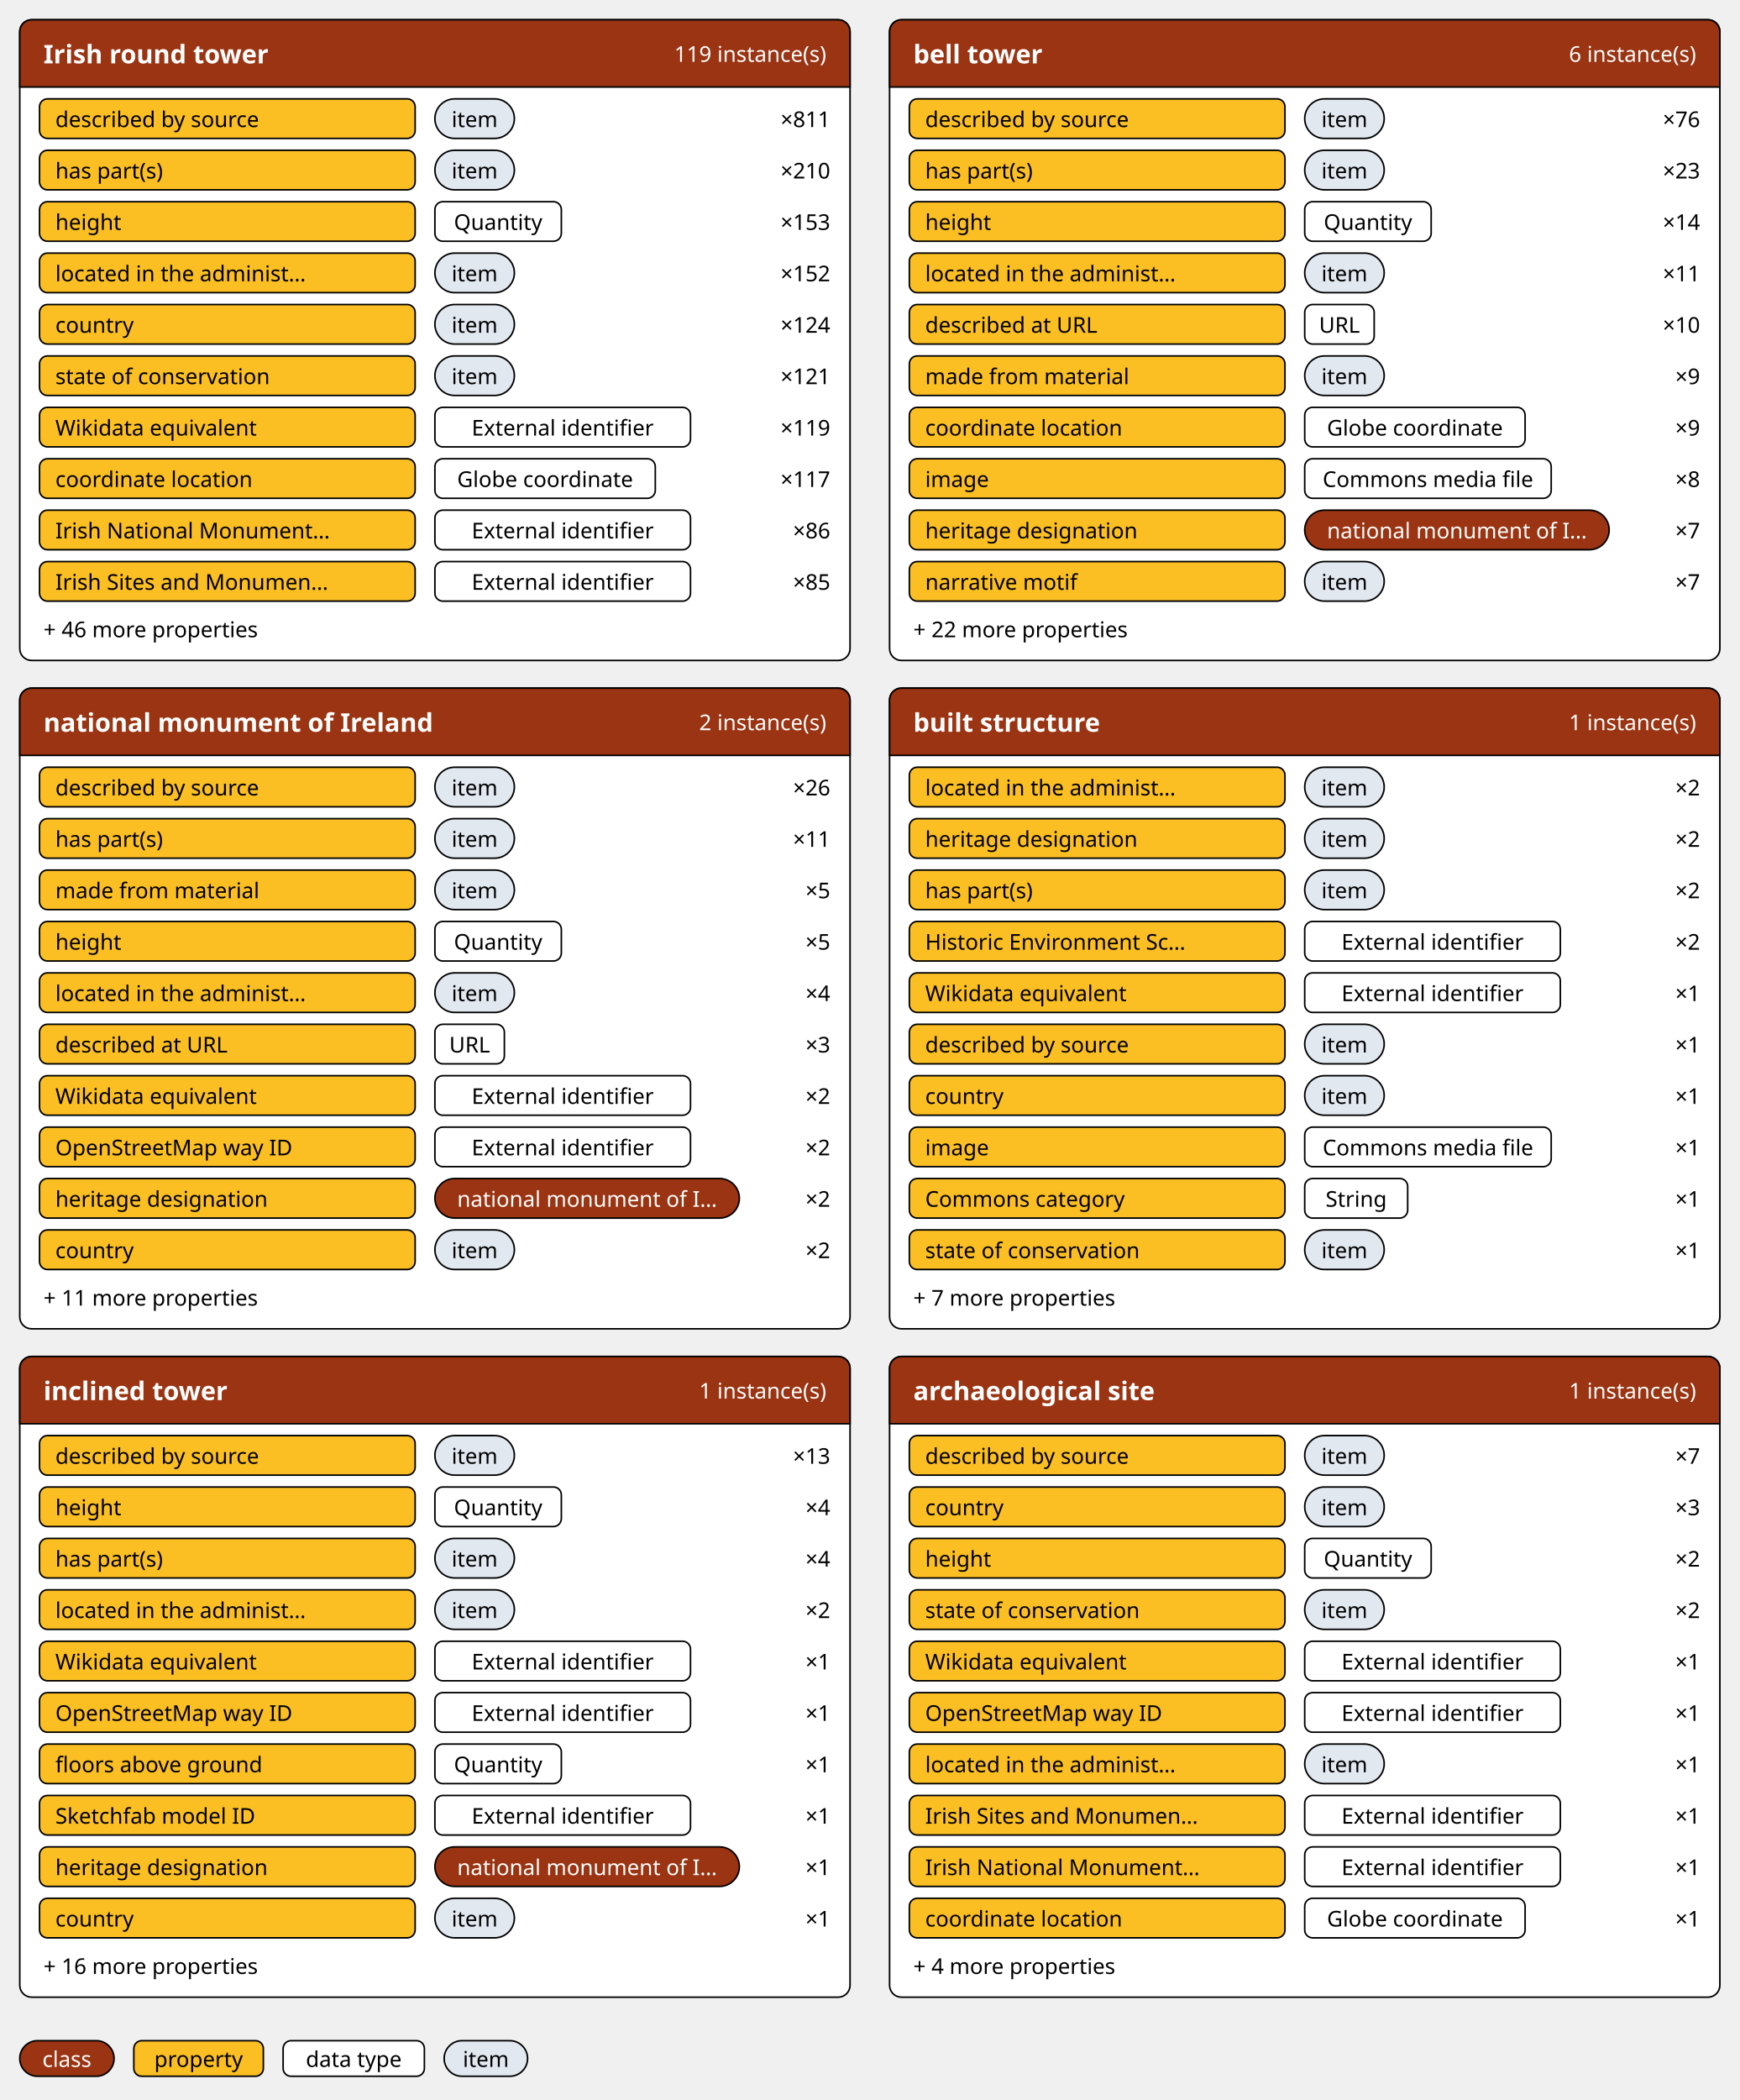
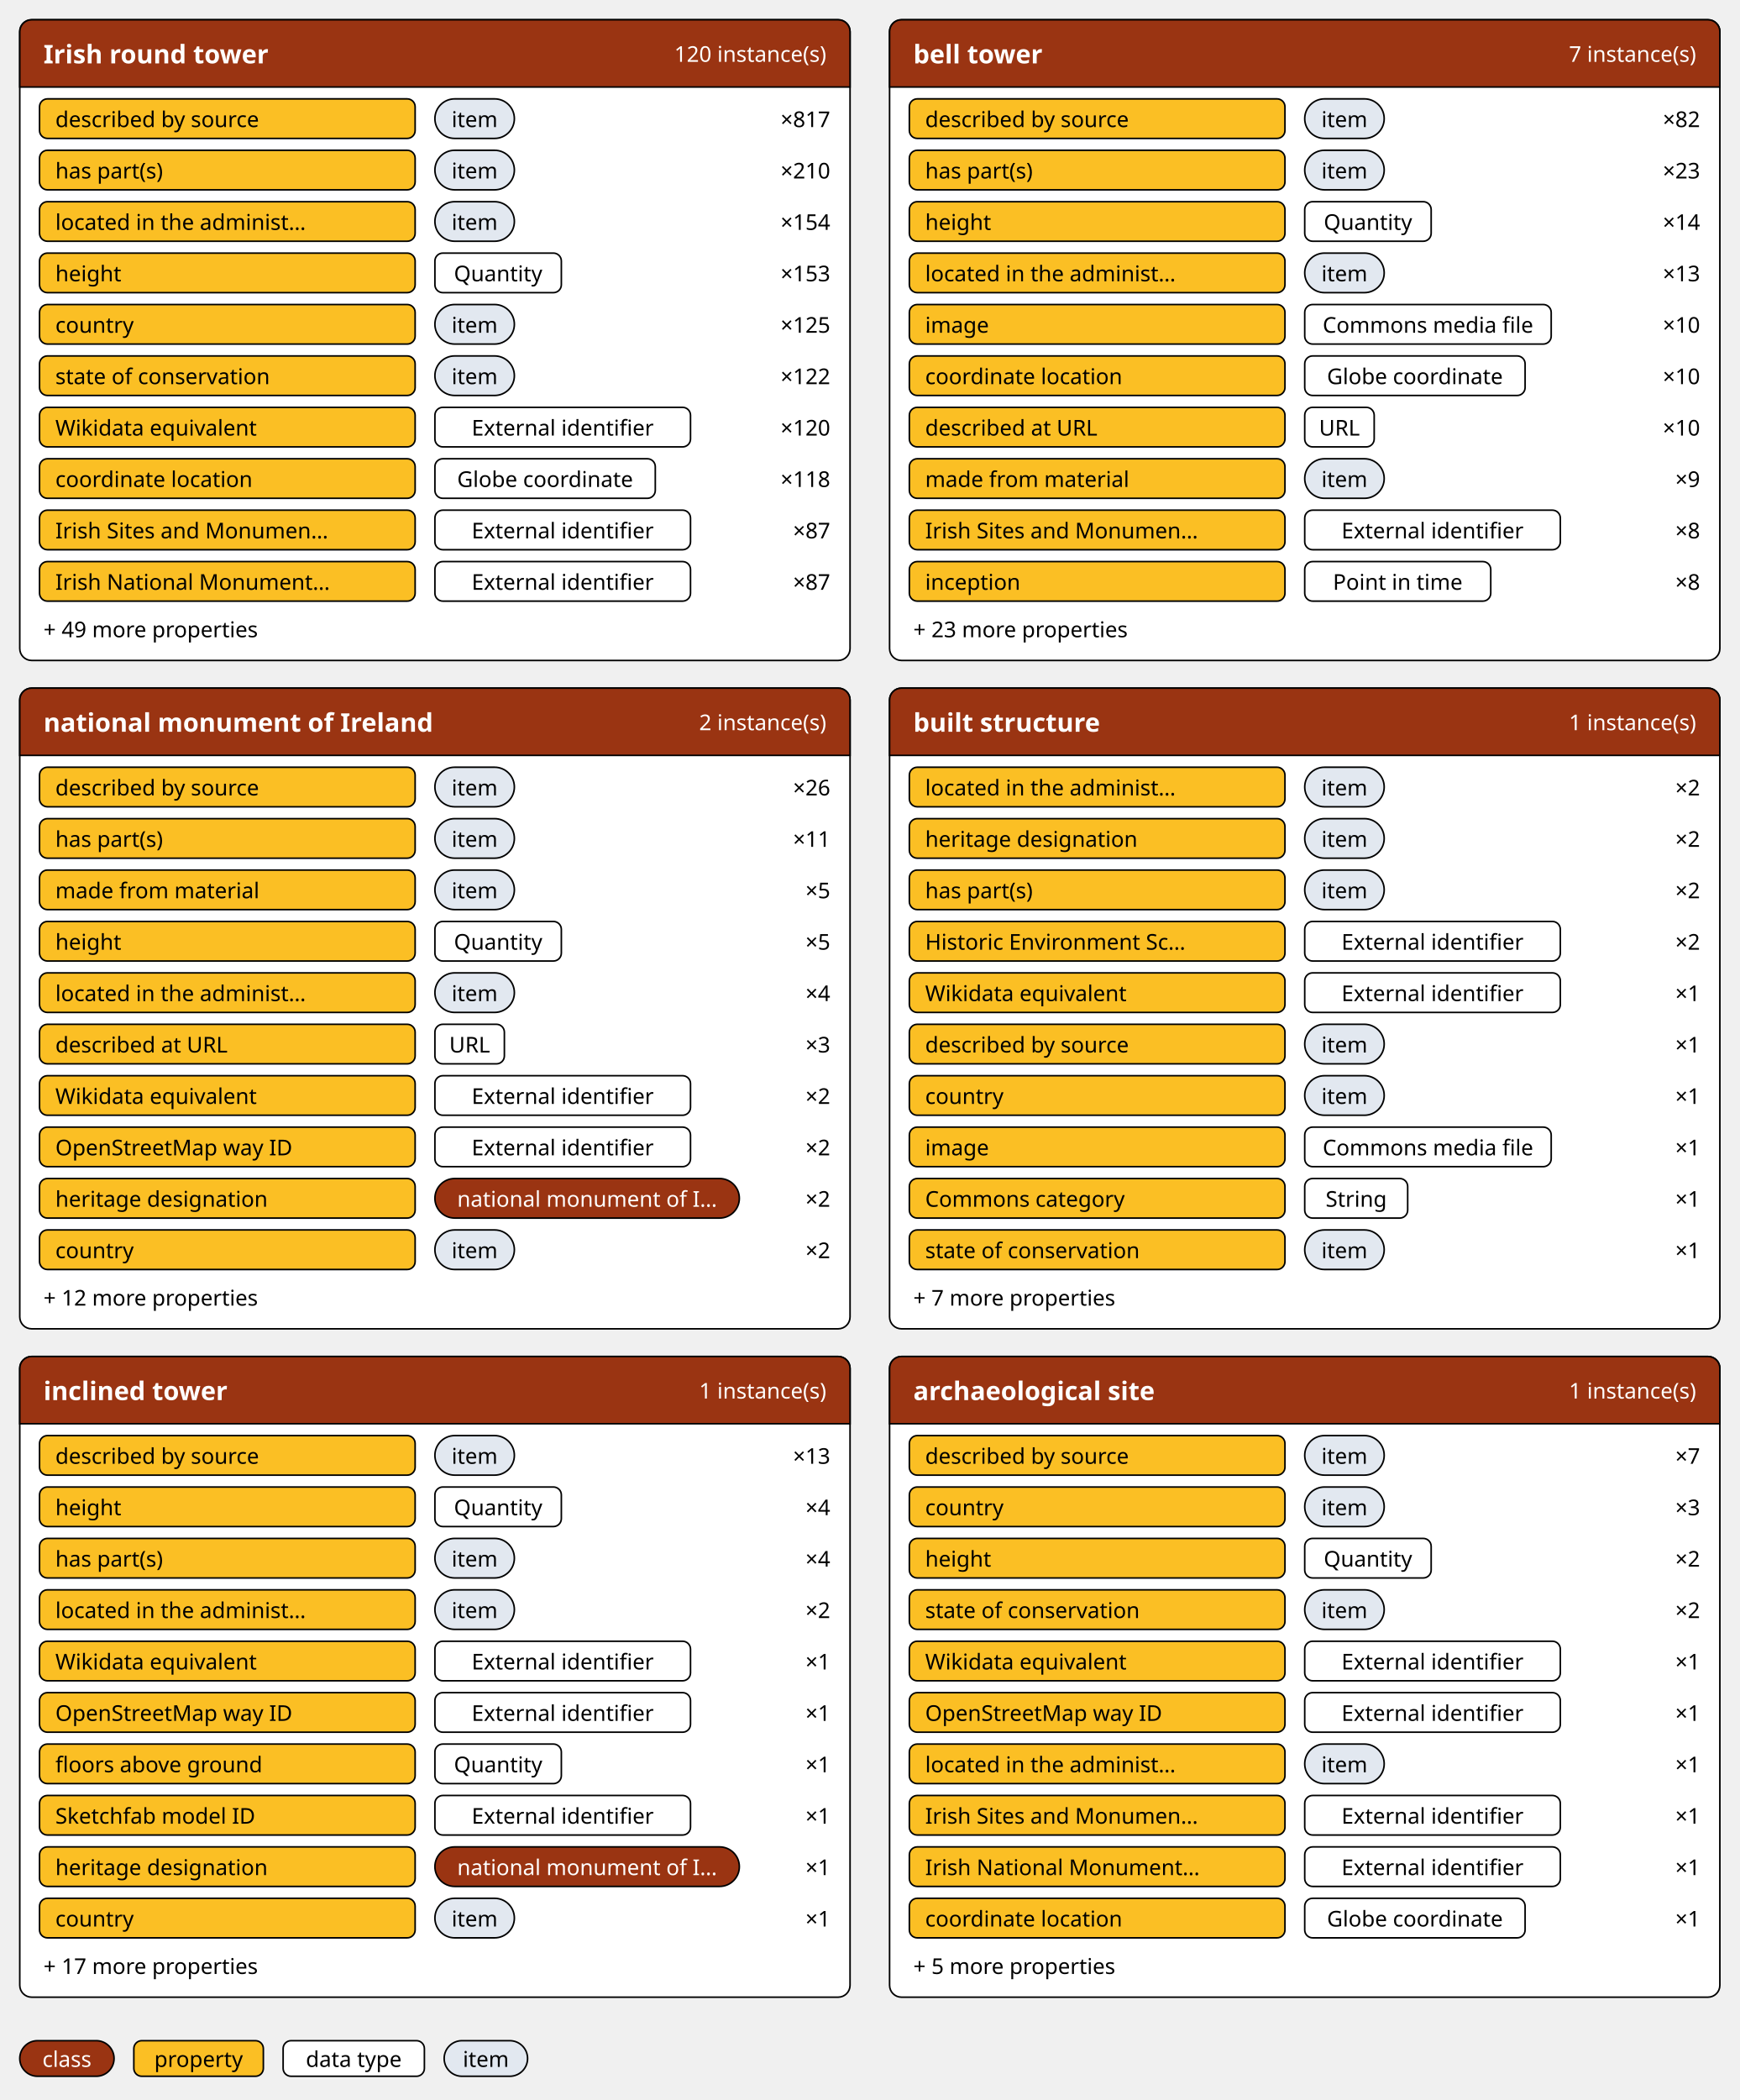
<svg xmlns="http://www.w3.org/2000/svg" class="model-graph" width="100%" viewBox="0 0 880 1062" role="group" aria-label="Data model" style="max-width:880px;height:auto">
  <style>
.mg-t{fill:#000;font:13px sans-serif}.mg-w{fill:#fff;font:13px sans-serif}.mg-s{fill:#000;font:11px sans-serif}.mg-sw{fill:#fff;font:11px sans-serif}
.mg-id{font:11px sans-serif;opacity:.7}.mg-b{font-weight:600}
.mg-self{fill:#166534;stroke:#000;stroke-width:.8}.mg-class{fill:#9a3412;stroke:#000;stroke-width:.8}
.mg-item{fill:#e2e8f0;stroke:#000;stroke-width:.8}.mg-wd{fill:#e2e8f0;stroke:#000;stroke-width:.8;stroke-dasharray:4 3}
.mg-lit{fill:#fff;stroke:#000;stroke-width:.8}.mg-prop{fill:#f8fafc;stroke:#000;stroke-width:.8}
.mg-meta{fill:#fbbf24;stroke:#000;stroke-width:.8}.mg-card{fill:#fff;stroke:#000;stroke-width:.8}
.mg-ref{stroke-dasharray:4 2}.mg-pref{stroke-width:2}.mg-depr{stroke-dasharray:3 3;opacity:.7}
.mg-edge{fill:none;stroke:#6b7280;stroke-width:1.2}.mg-leader{fill:none;stroke:#6b7280;stroke-width:.8;stroke-dasharray:3 3}
.mg-link{cursor:pointer}.mg-link:hover rect,.mg-link:hover ellipse{stroke-width:2}
</style>
  <defs>
    <marker id="mg-arrow" viewBox="0 0 10 10" refX="8" refY="5" markerWidth="6" markerHeight="6" orient="auto-start-reverse">
      <path d="M2 1L8 5L2 9" fill="none" stroke="#6b7280" stroke-width="1.5" stroke-linecap="round" stroke-linejoin="round" />
    </marker>
  </defs>
  <rect x="10" y="10" width="420" height="324" rx="6" class="mg-card" />
  <a href="../Q241.html" class="mg-link">
    <path d="M10 44V16a6 6 0 0 1 6-6H424a6 6 0 0 1 6 6V44Z" class="mg-class" />
    <text x="22" y="27" class="mg-w mg-b" dominant-baseline="central">Irish round tower</text>
-     <text x="418" y="27" class="mg-sw" text-anchor="end" dominant-baseline="central">119 instance(s)</text>
+     <text x="418" y="27" class="mg-sw" text-anchor="end" dominant-baseline="central">120 instance(s)</text>
  </a>
  <a href="../P103.html" class="mg-link">
    <rect x="20" y="50" width="190" height="20" rx="4" class="mg-meta" />
    <text x="28" y="60" class="mg-s" dominant-baseline="central">described by source</text>
  </a>
  <g>
    <rect x="220" y="50" width="40.2" height="20" rx="10" class="mg-item" />
    <text x="240.1" y="60" class="mg-s" text-anchor="middle" dominant-baseline="central">item</text>
  </g>
-   <text x="420" y="60" class="mg-s" text-anchor="end" dominant-baseline="central">×811</text>
+   <text x="420" y="60" class="mg-s" text-anchor="end" dominant-baseline="central">×817</text>
  <a href="../P125.html" class="mg-link">
    <rect x="20" y="76" width="190" height="20" rx="4" class="mg-meta" />
    <text x="28" y="86" class="mg-s" dominant-baseline="central">has part(s)</text>
  </a>
  <g>
    <rect x="220" y="76" width="40.2" height="20" rx="10" class="mg-item" />
    <text x="240.1" y="86" class="mg-s" text-anchor="middle" dominant-baseline="central">item</text>
  </g>
  <text x="420" y="86" class="mg-s" text-anchor="end" dominant-baseline="central">×210</text>
+   <a href="../P102.html" class="mg-link">
+     <rect x="20" y="102" width="190" height="20" rx="4" class="mg-meta" />
+     <text x="28" y="112" class="mg-s" dominant-baseline="central">located in the administ…</text>
+   </a>
+   <g>
+     <rect x="220" y="102" width="40.2" height="20" rx="10" class="mg-item" />
+     <text x="240.1" y="112" class="mg-s" text-anchor="middle" dominant-baseline="central">item</text>
+   </g>
+   <text x="420" y="112" class="mg-s" text-anchor="end" dominant-baseline="central">×154</text>
  <a href="../P118.html" class="mg-link">
-     <rect x="20" y="102" width="190" height="20" rx="4" class="mg-meta" />
-     <text x="28" y="112" class="mg-s" dominant-baseline="central">height</text>
-   </a>
-   <g>
-     <rect x="220" y="102" width="63.96" height="20" rx="4" class="mg-lit" />
-     <text x="251.98" y="112" class="mg-s" text-anchor="middle" dominant-baseline="central">Quantity</text>
-   </g>
-   <text x="420" y="112" class="mg-s" text-anchor="end" dominant-baseline="central">×153</text>
-   <a href="../P102.html" class="mg-link">
    <rect x="20" y="128" width="190" height="20" rx="4" class="mg-meta" />
-     <text x="28" y="138" class="mg-s" dominant-baseline="central">located in the administ…</text>
-   </a>
-   <g>
-     <rect x="220" y="128" width="40.2" height="20" rx="10" class="mg-item" />
-     <text x="240.1" y="138" class="mg-s" text-anchor="middle" dominant-baseline="central">item</text>
-   </g>
-   <text x="420" y="138" class="mg-s" text-anchor="end" dominant-baseline="central">×152</text>
+     <text x="28" y="138" class="mg-s" dominant-baseline="central">height</text>
+   </a>
+   <g>
+     <rect x="220" y="128" width="63.96" height="20" rx="4" class="mg-lit" />
+     <text x="251.98" y="138" class="mg-s" text-anchor="middle" dominant-baseline="central">Quantity</text>
+   </g>
+   <text x="420" y="138" class="mg-s" text-anchor="end" dominant-baseline="central">×153</text>
  <a href="../P115.html" class="mg-link">
    <rect x="20" y="154" width="190" height="20" rx="4" class="mg-meta" />
    <text x="28" y="164" class="mg-s" dominant-baseline="central">country</text>
  </a>
  <g>
    <rect x="220" y="154" width="40.2" height="20" rx="10" class="mg-item" />
    <text x="240.1" y="164" class="mg-s" text-anchor="middle" dominant-baseline="central">item</text>
  </g>
-   <text x="420" y="164" class="mg-s" text-anchor="end" dominant-baseline="central">×124</text>
+   <text x="420" y="164" class="mg-s" text-anchor="end" dominant-baseline="central">×125</text>
  <a href="../P130.html" class="mg-link">
    <rect x="20" y="180" width="190" height="20" rx="4" class="mg-meta" />
    <text x="28" y="190" class="mg-s" dominant-baseline="central">state of conservation</text>
  </a>
  <g>
    <rect x="220" y="180" width="40.2" height="20" rx="10" class="mg-item" />
    <text x="240.1" y="190" class="mg-s" text-anchor="middle" dominant-baseline="central">item</text>
  </g>
-   <text x="420" y="190" class="mg-s" text-anchor="end" dominant-baseline="central">×121</text>
+   <text x="420" y="190" class="mg-s" text-anchor="end" dominant-baseline="central">×122</text>
  <a href="../P4.html" class="mg-link">
    <rect x="20" y="206" width="190" height="20" rx="4" class="mg-meta" />
    <text x="28" y="216" class="mg-s" dominant-baseline="central">Wikidata equivalent</text>
  </a>
  <g>
    <rect x="220" y="206" width="129.3" height="20" rx="4" class="mg-lit" />
    <text x="284.65" y="216" class="mg-s" text-anchor="middle" dominant-baseline="central">External identifier</text>
  </g>
-   <text x="420" y="216" class="mg-s" text-anchor="end" dominant-baseline="central">×119</text>
+   <text x="420" y="216" class="mg-s" text-anchor="end" dominant-baseline="central">×120</text>
  <a href="../P131.html" class="mg-link">
    <rect x="20" y="232" width="190" height="20" rx="4" class="mg-meta" />
    <text x="28" y="242" class="mg-s" dominant-baseline="central">coordinate location</text>
  </a>
  <g>
    <rect x="220" y="232" width="111.48" height="20" rx="4" class="mg-lit" />
    <text x="275.74" y="242" class="mg-s" text-anchor="middle" dominant-baseline="central">Globe coordinate</text>
  </g>
-   <text x="420" y="242" class="mg-s" text-anchor="end" dominant-baseline="central">×117</text>
-   <a href="../P124.html" class="mg-link">
+   <text x="420" y="242" class="mg-s" text-anchor="end" dominant-baseline="central">×118</text>
+   <a href="../P123.html" class="mg-link">
    <rect x="20" y="258" width="190" height="20" rx="4" class="mg-meta" />
-     <text x="28" y="268" class="mg-s" dominant-baseline="central">Irish National Monument…</text>
+     <text x="28" y="268" class="mg-s" dominant-baseline="central">Irish Sites and Monumen…</text>
  </a>
  <g>
    <rect x="220" y="258" width="129.3" height="20" rx="4" class="mg-lit" />
    <text x="284.65" y="268" class="mg-s" text-anchor="middle" dominant-baseline="central">External identifier</text>
  </g>
-   <text x="420" y="268" class="mg-s" text-anchor="end" dominant-baseline="central">×86</text>
-   <a href="../P123.html" class="mg-link">
+   <text x="420" y="268" class="mg-s" text-anchor="end" dominant-baseline="central">×87</text>
+   <a href="../P124.html" class="mg-link">
    <rect x="20" y="284" width="190" height="20" rx="4" class="mg-meta" />
-     <text x="28" y="294" class="mg-s" dominant-baseline="central">Irish Sites and Monumen…</text>
+     <text x="28" y="294" class="mg-s" dominant-baseline="central">Irish National Monument…</text>
  </a>
  <g>
    <rect x="220" y="284" width="129.3" height="20" rx="4" class="mg-lit" />
    <text x="284.65" y="294" class="mg-s" text-anchor="middle" dominant-baseline="central">External identifier</text>
  </g>
-   <text x="420" y="294" class="mg-s" text-anchor="end" dominant-baseline="central">×85</text>
-   <text x="22" y="318" class="mg-s" dominant-baseline="central">+ 46 more properties</text>
+   <text x="420" y="294" class="mg-s" text-anchor="end" dominant-baseline="central">×87</text>
+   <text x="22" y="318" class="mg-s" dominant-baseline="central">+ 49 more properties</text>
  <rect x="450" y="10" width="420" height="324" rx="6" class="mg-card" />
  <a href="../Q318.html" class="mg-link">
    <path d="M450 44V16a6 6 0 0 1 6-6H864a6 6 0 0 1 6 6V44Z" class="mg-class" />
    <text x="462" y="27" class="mg-w mg-b" dominant-baseline="central">bell tower</text>
-     <text x="858" y="27" class="mg-sw" text-anchor="end" dominant-baseline="central">6 instance(s)</text>
+     <text x="858" y="27" class="mg-sw" text-anchor="end" dominant-baseline="central">7 instance(s)</text>
  </a>
  <a href="../P103.html" class="mg-link">
    <rect x="460" y="50" width="190" height="20" rx="4" class="mg-meta" />
    <text x="468" y="60" class="mg-s" dominant-baseline="central">described by source</text>
  </a>
  <g>
    <rect x="660" y="50" width="40.2" height="20" rx="10" class="mg-item" />
    <text x="680.1" y="60" class="mg-s" text-anchor="middle" dominant-baseline="central">item</text>
  </g>
-   <text x="860" y="60" class="mg-s" text-anchor="end" dominant-baseline="central">×76</text>
+   <text x="860" y="60" class="mg-s" text-anchor="end" dominant-baseline="central">×82</text>
  <a href="../P125.html" class="mg-link">
    <rect x="460" y="76" width="190" height="20" rx="4" class="mg-meta" />
    <text x="468" y="86" class="mg-s" dominant-baseline="central">has part(s)</text>
  </a>
  <g>
    <rect x="660" y="76" width="40.2" height="20" rx="10" class="mg-item" />
    <text x="680.1" y="86" class="mg-s" text-anchor="middle" dominant-baseline="central">item</text>
  </g>
  <text x="860" y="86" class="mg-s" text-anchor="end" dominant-baseline="central">×23</text>
  <a href="../P118.html" class="mg-link">
    <rect x="460" y="102" width="190" height="20" rx="4" class="mg-meta" />
    <text x="468" y="112" class="mg-s" dominant-baseline="central">height</text>
  </a>
  <g>
    <rect x="660" y="102" width="63.96" height="20" rx="4" class="mg-lit" />
    <text x="691.98" y="112" class="mg-s" text-anchor="middle" dominant-baseline="central">Quantity</text>
  </g>
  <text x="860" y="112" class="mg-s" text-anchor="end" dominant-baseline="central">×14</text>
  <a href="../P102.html" class="mg-link">
    <rect x="460" y="128" width="190" height="20" rx="4" class="mg-meta" />
    <text x="468" y="138" class="mg-s" dominant-baseline="central">located in the administ…</text>
  </a>
  <g>
    <rect x="660" y="128" width="40.2" height="20" rx="10" class="mg-item" />
    <text x="680.1" y="138" class="mg-s" text-anchor="middle" dominant-baseline="central">item</text>
  </g>
-   <text x="860" y="138" class="mg-s" text-anchor="end" dominant-baseline="central">×11</text>
+   <text x="860" y="138" class="mg-s" text-anchor="end" dominant-baseline="central">×13</text>
+   <a href="../P116.html" class="mg-link">
+     <rect x="460" y="154" width="190" height="20" rx="4" class="mg-meta" />
+     <text x="468" y="164" class="mg-s" dominant-baseline="central">image</text>
+   </a>
+   <g>
+     <rect x="660" y="154" width="124.68" height="20" rx="4" class="mg-lit" />
+     <text x="722.34" y="164" class="mg-s" text-anchor="middle" dominant-baseline="central">Commons media file</text>
+   </g>
+   <text x="860" y="164" class="mg-s" text-anchor="end" dominant-baseline="central">×10</text>
+   <a href="../P131.html" class="mg-link">
+     <rect x="460" y="180" width="190" height="20" rx="4" class="mg-meta" />
+     <text x="468" y="190" class="mg-s" dominant-baseline="central">coordinate location</text>
+   </a>
+   <g>
+     <rect x="660" y="180" width="111.48" height="20" rx="4" class="mg-lit" />
+     <text x="715.74" y="190" class="mg-s" text-anchor="middle" dominant-baseline="central">Globe coordinate</text>
+   </g>
+   <text x="860" y="190" class="mg-s" text-anchor="end" dominant-baseline="central">×10</text>
  <a href="../P135.html" class="mg-link">
-     <rect x="460" y="154" width="190" height="20" rx="4" class="mg-meta" />
-     <text x="468" y="164" class="mg-s" dominant-baseline="central">described at URL</text>
-   </a>
-   <g>
-     <rect x="660" y="154" width="35.14" height="20" rx="4" class="mg-lit" />
-     <text x="677.57" y="164" class="mg-s" text-anchor="middle" dominant-baseline="central">URL</text>
-   </g>
-   <text x="860" y="164" class="mg-s" text-anchor="end" dominant-baseline="central">×10</text>
+     <rect x="460" y="206" width="190" height="20" rx="4" class="mg-meta" />
+     <text x="468" y="216" class="mg-s" dominant-baseline="central">described at URL</text>
+   </a>
+   <g>
+     <rect x="660" y="206" width="35.14" height="20" rx="4" class="mg-lit" />
+     <text x="677.57" y="216" class="mg-s" text-anchor="middle" dominant-baseline="central">URL</text>
+   </g>
+   <text x="860" y="216" class="mg-s" text-anchor="end" dominant-baseline="central">×10</text>
  <a href="../P117.html" class="mg-link">
-     <rect x="460" y="180" width="190" height="20" rx="4" class="mg-meta" />
-     <text x="468" y="190" class="mg-s" dominant-baseline="central">made from material</text>
-   </a>
-   <g>
-     <rect x="660" y="180" width="40.2" height="20" rx="10" class="mg-item" />
-     <text x="680.1" y="190" class="mg-s" text-anchor="middle" dominant-baseline="central">item</text>
-   </g>
-   <text x="860" y="190" class="mg-s" text-anchor="end" dominant-baseline="central">×9</text>
-   <a href="../P131.html" class="mg-link">
-     <rect x="460" y="206" width="190" height="20" rx="4" class="mg-meta" />
-     <text x="468" y="216" class="mg-s" dominant-baseline="central">coordinate location</text>
-   </a>
-   <g>
-     <rect x="660" y="206" width="111.48" height="20" rx="4" class="mg-lit" />
-     <text x="715.74" y="216" class="mg-s" text-anchor="middle" dominant-baseline="central">Globe coordinate</text>
-   </g>
-   <text x="860" y="216" class="mg-s" text-anchor="end" dominant-baseline="central">×9</text>
-   <a href="../P116.html" class="mg-link">
    <rect x="460" y="232" width="190" height="20" rx="4" class="mg-meta" />
-     <text x="468" y="242" class="mg-s" dominant-baseline="central">image</text>
-   </a>
-   <g>
-     <rect x="660" y="232" width="124.68" height="20" rx="4" class="mg-lit" />
-     <text x="722.34" y="242" class="mg-s" text-anchor="middle" dominant-baseline="central">Commons media file</text>
-   </g>
-   <text x="860" y="242" class="mg-s" text-anchor="end" dominant-baseline="central">×8</text>
-   <a href="../P111.html" class="mg-link">
+     <text x="468" y="242" class="mg-s" dominant-baseline="central">made from material</text>
+   </a>
+   <g>
+     <rect x="660" y="232" width="40.2" height="20" rx="10" class="mg-item" />
+     <text x="680.1" y="242" class="mg-s" text-anchor="middle" dominant-baseline="central">item</text>
+   </g>
+   <text x="860" y="242" class="mg-s" text-anchor="end" dominant-baseline="central">×9</text>
+   <a href="../P123.html" class="mg-link">
    <rect x="460" y="258" width="190" height="20" rx="4" class="mg-meta" />
-     <text x="468" y="268" class="mg-s" dominant-baseline="central">heritage designation</text>
-   </a>
-   <a href="../Q236.html" class="mg-link">
-     <rect x="660" y="258" width="154" height="20" rx="10" class="mg-class" />
-     <text x="737" y="268" class="mg-sw" text-anchor="middle" dominant-baseline="central">national monument of I…</text>
-   </a>
-   <text x="860" y="268" class="mg-s" text-anchor="end" dominant-baseline="central">×7</text>
-   <a href="../P133.html" class="mg-link">
+     <text x="468" y="268" class="mg-s" dominant-baseline="central">Irish Sites and Monumen…</text>
+   </a>
+   <g>
+     <rect x="660" y="258" width="129.3" height="20" rx="4" class="mg-lit" />
+     <text x="724.65" y="268" class="mg-s" text-anchor="middle" dominant-baseline="central">External identifier</text>
+   </g>
+   <text x="860" y="268" class="mg-s" text-anchor="end" dominant-baseline="central">×8</text>
+   <a href="../P129.html" class="mg-link">
    <rect x="460" y="284" width="190" height="20" rx="4" class="mg-meta" />
-     <text x="468" y="294" class="mg-s" dominant-baseline="central">narrative motif</text>
-   </a>
-   <g>
-     <rect x="660" y="284" width="40.2" height="20" rx="10" class="mg-item" />
-     <text x="680.1" y="294" class="mg-s" text-anchor="middle" dominant-baseline="central">item</text>
-   </g>
-   <text x="860" y="294" class="mg-s" text-anchor="end" dominant-baseline="central">×7</text>
-   <text x="462" y="318" class="mg-s" dominant-baseline="central">+ 22 more properties</text>
+     <text x="468" y="294" class="mg-s" dominant-baseline="central">inception</text>
+   </a>
+   <g>
+     <rect x="660" y="284" width="94.1" height="20" rx="4" class="mg-lit" />
+     <text x="707.05" y="294" class="mg-s" text-anchor="middle" dominant-baseline="central">Point in time</text>
+   </g>
+   <text x="860" y="294" class="mg-s" text-anchor="end" dominant-baseline="central">×8</text>
+   <text x="462" y="318" class="mg-s" dominant-baseline="central">+ 23 more properties</text>
  <rect x="10" y="348" width="420" height="324" rx="6" class="mg-card" />
  <a href="../Q236.html" class="mg-link">
    <path d="M10 382V354a6 6 0 0 1 6-6H424a6 6 0 0 1 6 6V382Z" class="mg-class" />
    <text x="22" y="365" class="mg-w mg-b" dominant-baseline="central">national monument of Ireland</text>
    <text x="418" y="365" class="mg-sw" text-anchor="end" dominant-baseline="central">2 instance(s)</text>
  </a>
  <a href="../P103.html" class="mg-link">
    <rect x="20" y="388" width="190" height="20" rx="4" class="mg-meta" />
    <text x="28" y="398" class="mg-s" dominant-baseline="central">described by source</text>
  </a>
  <g>
    <rect x="220" y="388" width="40.2" height="20" rx="10" class="mg-item" />
    <text x="240.1" y="398" class="mg-s" text-anchor="middle" dominant-baseline="central">item</text>
  </g>
  <text x="420" y="398" class="mg-s" text-anchor="end" dominant-baseline="central">×26</text>
  <a href="../P125.html" class="mg-link">
    <rect x="20" y="414" width="190" height="20" rx="4" class="mg-meta" />
    <text x="28" y="424" class="mg-s" dominant-baseline="central">has part(s)</text>
  </a>
  <g>
    <rect x="220" y="414" width="40.2" height="20" rx="10" class="mg-item" />
    <text x="240.1" y="424" class="mg-s" text-anchor="middle" dominant-baseline="central">item</text>
  </g>
  <text x="420" y="424" class="mg-s" text-anchor="end" dominant-baseline="central">×11</text>
  <a href="../P117.html" class="mg-link">
    <rect x="20" y="440" width="190" height="20" rx="4" class="mg-meta" />
    <text x="28" y="450" class="mg-s" dominant-baseline="central">made from material</text>
  </a>
  <g>
    <rect x="220" y="440" width="40.2" height="20" rx="10" class="mg-item" />
    <text x="240.1" y="450" class="mg-s" text-anchor="middle" dominant-baseline="central">item</text>
  </g>
  <text x="420" y="450" class="mg-s" text-anchor="end" dominant-baseline="central">×5</text>
  <a href="../P118.html" class="mg-link">
    <rect x="20" y="466" width="190" height="20" rx="4" class="mg-meta" />
    <text x="28" y="476" class="mg-s" dominant-baseline="central">height</text>
  </a>
  <g>
    <rect x="220" y="466" width="63.96" height="20" rx="4" class="mg-lit" />
    <text x="251.98" y="476" class="mg-s" text-anchor="middle" dominant-baseline="central">Quantity</text>
  </g>
  <text x="420" y="476" class="mg-s" text-anchor="end" dominant-baseline="central">×5</text>
  <a href="../P102.html" class="mg-link">
    <rect x="20" y="492" width="190" height="20" rx="4" class="mg-meta" />
    <text x="28" y="502" class="mg-s" dominant-baseline="central">located in the administ…</text>
  </a>
  <g>
    <rect x="220" y="492" width="40.2" height="20" rx="10" class="mg-item" />
    <text x="240.1" y="502" class="mg-s" text-anchor="middle" dominant-baseline="central">item</text>
  </g>
  <text x="420" y="502" class="mg-s" text-anchor="end" dominant-baseline="central">×4</text>
  <a href="../P135.html" class="mg-link">
    <rect x="20" y="518" width="190" height="20" rx="4" class="mg-meta" />
    <text x="28" y="528" class="mg-s" dominant-baseline="central">described at URL</text>
  </a>
  <g>
    <rect x="220" y="518" width="35.14" height="20" rx="4" class="mg-lit" />
    <text x="237.57" y="528" class="mg-s" text-anchor="middle" dominant-baseline="central">URL</text>
  </g>
  <text x="420" y="528" class="mg-s" text-anchor="end" dominant-baseline="central">×3</text>
  <a href="../P4.html" class="mg-link">
    <rect x="20" y="544" width="190" height="20" rx="4" class="mg-meta" />
    <text x="28" y="554" class="mg-s" dominant-baseline="central">Wikidata equivalent</text>
  </a>
  <g>
    <rect x="220" y="544" width="129.3" height="20" rx="4" class="mg-lit" />
    <text x="284.65" y="554" class="mg-s" text-anchor="middle" dominant-baseline="central">External identifier</text>
  </g>
  <text x="420" y="554" class="mg-s" text-anchor="end" dominant-baseline="central">×2</text>
  <a href="../P100.html" class="mg-link">
    <rect x="20" y="570" width="190" height="20" rx="4" class="mg-meta" />
    <text x="28" y="580" class="mg-s" dominant-baseline="central">OpenStreetMap way ID</text>
  </a>
  <g>
    <rect x="220" y="570" width="129.3" height="20" rx="4" class="mg-lit" />
    <text x="284.65" y="580" class="mg-s" text-anchor="middle" dominant-baseline="central">External identifier</text>
  </g>
  <text x="420" y="580" class="mg-s" text-anchor="end" dominant-baseline="central">×2</text>
  <a href="../P111.html" class="mg-link">
    <rect x="20" y="596" width="190" height="20" rx="4" class="mg-meta" />
    <text x="28" y="606" class="mg-s" dominant-baseline="central">heritage designation</text>
  </a>
  <a href="../Q236.html" class="mg-link">
    <rect x="220" y="596" width="154" height="20" rx="10" class="mg-class" />
    <text x="297" y="606" class="mg-sw" text-anchor="middle" dominant-baseline="central">national monument of I…</text>
  </a>
  <text x="420" y="606" class="mg-s" text-anchor="end" dominant-baseline="central">×2</text>
  <a href="../P115.html" class="mg-link">
    <rect x="20" y="622" width="190" height="20" rx="4" class="mg-meta" />
    <text x="28" y="632" class="mg-s" dominant-baseline="central">country</text>
  </a>
  <g>
    <rect x="220" y="622" width="40.2" height="20" rx="10" class="mg-item" />
    <text x="240.1" y="632" class="mg-s" text-anchor="middle" dominant-baseline="central">item</text>
  </g>
  <text x="420" y="632" class="mg-s" text-anchor="end" dominant-baseline="central">×2</text>
-   <text x="22" y="656" class="mg-s" dominant-baseline="central">+ 11 more properties</text>
+   <text x="22" y="656" class="mg-s" dominant-baseline="central">+ 12 more properties</text>
  <rect x="450" y="348" width="420" height="324" rx="6" class="mg-card" />
  <a href="../Q412.html" class="mg-link">
    <path d="M450 382V354a6 6 0 0 1 6-6H864a6 6 0 0 1 6 6V382Z" class="mg-class" />
    <text x="462" y="365" class="mg-w mg-b" dominant-baseline="central">built structure</text>
    <text x="858" y="365" class="mg-sw" text-anchor="end" dominant-baseline="central">1 instance(s)</text>
  </a>
  <a href="../P102.html" class="mg-link">
    <rect x="460" y="388" width="190" height="20" rx="4" class="mg-meta" />
    <text x="468" y="398" class="mg-s" dominant-baseline="central">located in the administ…</text>
  </a>
  <g>
    <rect x="660" y="388" width="40.2" height="20" rx="10" class="mg-item" />
    <text x="680.1" y="398" class="mg-s" text-anchor="middle" dominant-baseline="central">item</text>
  </g>
  <text x="860" y="398" class="mg-s" text-anchor="end" dominant-baseline="central">×2</text>
  <a href="../P111.html" class="mg-link">
    <rect x="460" y="414" width="190" height="20" rx="4" class="mg-meta" />
    <text x="468" y="424" class="mg-s" dominant-baseline="central">heritage designation</text>
  </a>
  <g>
    <rect x="660" y="414" width="40.2" height="20" rx="10" class="mg-item" />
    <text x="680.1" y="424" class="mg-s" text-anchor="middle" dominant-baseline="central">item</text>
  </g>
  <text x="860" y="424" class="mg-s" text-anchor="end" dominant-baseline="central">×2</text>
  <a href="../P125.html" class="mg-link">
    <rect x="460" y="440" width="190" height="20" rx="4" class="mg-meta" />
    <text x="468" y="450" class="mg-s" dominant-baseline="central">has part(s)</text>
  </a>
  <g>
    <rect x="660" y="440" width="40.2" height="20" rx="10" class="mg-item" />
    <text x="680.1" y="450" class="mg-s" text-anchor="middle" dominant-baseline="central">item</text>
  </g>
  <text x="860" y="450" class="mg-s" text-anchor="end" dominant-baseline="central">×2</text>
  <a href="../P171.html" class="mg-link">
    <rect x="460" y="466" width="190" height="20" rx="4" class="mg-meta" />
    <text x="468" y="476" class="mg-s" dominant-baseline="central">Historic Environment Sc…</text>
  </a>
  <g>
    <rect x="660" y="466" width="129.3" height="20" rx="4" class="mg-lit" />
    <text x="724.65" y="476" class="mg-s" text-anchor="middle" dominant-baseline="central">External identifier</text>
  </g>
  <text x="860" y="476" class="mg-s" text-anchor="end" dominant-baseline="central">×2</text>
  <a href="../P4.html" class="mg-link">
    <rect x="460" y="492" width="190" height="20" rx="4" class="mg-meta" />
    <text x="468" y="502" class="mg-s" dominant-baseline="central">Wikidata equivalent</text>
  </a>
  <g>
    <rect x="660" y="492" width="129.3" height="20" rx="4" class="mg-lit" />
    <text x="724.65" y="502" class="mg-s" text-anchor="middle" dominant-baseline="central">External identifier</text>
  </g>
  <text x="860" y="502" class="mg-s" text-anchor="end" dominant-baseline="central">×1</text>
  <a href="../P103.html" class="mg-link">
    <rect x="460" y="518" width="190" height="20" rx="4" class="mg-meta" />
    <text x="468" y="528" class="mg-s" dominant-baseline="central">described by source</text>
  </a>
  <g>
    <rect x="660" y="518" width="40.2" height="20" rx="10" class="mg-item" />
    <text x="680.1" y="528" class="mg-s" text-anchor="middle" dominant-baseline="central">item</text>
  </g>
  <text x="860" y="528" class="mg-s" text-anchor="end" dominant-baseline="central">×1</text>
  <a href="../P115.html" class="mg-link">
    <rect x="460" y="544" width="190" height="20" rx="4" class="mg-meta" />
    <text x="468" y="554" class="mg-s" dominant-baseline="central">country</text>
  </a>
  <g>
    <rect x="660" y="544" width="40.2" height="20" rx="10" class="mg-item" />
    <text x="680.1" y="554" class="mg-s" text-anchor="middle" dominant-baseline="central">item</text>
  </g>
  <text x="860" y="554" class="mg-s" text-anchor="end" dominant-baseline="central">×1</text>
  <a href="../P116.html" class="mg-link">
    <rect x="460" y="570" width="190" height="20" rx="4" class="mg-meta" />
    <text x="468" y="580" class="mg-s" dominant-baseline="central">image</text>
  </a>
  <g>
    <rect x="660" y="570" width="124.68" height="20" rx="4" class="mg-lit" />
    <text x="722.34" y="580" class="mg-s" text-anchor="middle" dominant-baseline="central">Commons media file</text>
  </g>
  <text x="860" y="580" class="mg-s" text-anchor="end" dominant-baseline="central">×1</text>
  <a href="../P122.html" class="mg-link">
    <rect x="460" y="596" width="190" height="20" rx="4" class="mg-meta" />
    <text x="468" y="606" class="mg-s" dominant-baseline="central">Commons category</text>
  </a>
  <g>
    <rect x="660" y="596" width="52.08" height="20" rx="4" class="mg-lit" />
    <text x="686.04" y="606" class="mg-s" text-anchor="middle" dominant-baseline="central">String</text>
  </g>
  <text x="860" y="606" class="mg-s" text-anchor="end" dominant-baseline="central">×1</text>
  <a href="../P130.html" class="mg-link">
    <rect x="460" y="622" width="190" height="20" rx="4" class="mg-meta" />
    <text x="468" y="632" class="mg-s" dominant-baseline="central">state of conservation</text>
  </a>
  <g>
    <rect x="660" y="622" width="40.2" height="20" rx="10" class="mg-item" />
    <text x="680.1" y="632" class="mg-s" text-anchor="middle" dominant-baseline="central">item</text>
  </g>
  <text x="860" y="632" class="mg-s" text-anchor="end" dominant-baseline="central">×1</text>
  <text x="462" y="656" class="mg-s" dominant-baseline="central">+ 7 more properties</text>
  <rect x="10" y="686" width="420" height="324" rx="6" class="mg-card" />
  <a href="../Q432.html" class="mg-link">
    <path d="M10 720V692a6 6 0 0 1 6-6H424a6 6 0 0 1 6 6V720Z" class="mg-class" />
    <text x="22" y="703" class="mg-w mg-b" dominant-baseline="central">inclined tower</text>
    <text x="418" y="703" class="mg-sw" text-anchor="end" dominant-baseline="central">1 instance(s)</text>
  </a>
  <a href="../P103.html" class="mg-link">
    <rect x="20" y="726" width="190" height="20" rx="4" class="mg-meta" />
    <text x="28" y="736" class="mg-s" dominant-baseline="central">described by source</text>
  </a>
  <g>
    <rect x="220" y="726" width="40.2" height="20" rx="10" class="mg-item" />
    <text x="240.1" y="736" class="mg-s" text-anchor="middle" dominant-baseline="central">item</text>
  </g>
  <text x="420" y="736" class="mg-s" text-anchor="end" dominant-baseline="central">×13</text>
  <a href="../P118.html" class="mg-link">
    <rect x="20" y="752" width="190" height="20" rx="4" class="mg-meta" />
    <text x="28" y="762" class="mg-s" dominant-baseline="central">height</text>
  </a>
  <g>
    <rect x="220" y="752" width="63.96" height="20" rx="4" class="mg-lit" />
    <text x="251.98" y="762" class="mg-s" text-anchor="middle" dominant-baseline="central">Quantity</text>
  </g>
  <text x="420" y="762" class="mg-s" text-anchor="end" dominant-baseline="central">×4</text>
  <a href="../P125.html" class="mg-link">
    <rect x="20" y="778" width="190" height="20" rx="4" class="mg-meta" />
    <text x="28" y="788" class="mg-s" dominant-baseline="central">has part(s)</text>
  </a>
  <g>
    <rect x="220" y="778" width="40.2" height="20" rx="10" class="mg-item" />
    <text x="240.1" y="788" class="mg-s" text-anchor="middle" dominant-baseline="central">item</text>
  </g>
  <text x="420" y="788" class="mg-s" text-anchor="end" dominant-baseline="central">×4</text>
  <a href="../P102.html" class="mg-link">
    <rect x="20" y="804" width="190" height="20" rx="4" class="mg-meta" />
    <text x="28" y="814" class="mg-s" dominant-baseline="central">located in the administ…</text>
  </a>
  <g>
    <rect x="220" y="804" width="40.2" height="20" rx="10" class="mg-item" />
    <text x="240.1" y="814" class="mg-s" text-anchor="middle" dominant-baseline="central">item</text>
  </g>
  <text x="420" y="814" class="mg-s" text-anchor="end" dominant-baseline="central">×2</text>
  <a href="../P4.html" class="mg-link">
    <rect x="20" y="830" width="190" height="20" rx="4" class="mg-meta" />
    <text x="28" y="840" class="mg-s" dominant-baseline="central">Wikidata equivalent</text>
  </a>
  <g>
    <rect x="220" y="830" width="129.3" height="20" rx="4" class="mg-lit" />
    <text x="284.65" y="840" class="mg-s" text-anchor="middle" dominant-baseline="central">External identifier</text>
  </g>
  <text x="420" y="840" class="mg-s" text-anchor="end" dominant-baseline="central">×1</text>
  <a href="../P100.html" class="mg-link">
    <rect x="20" y="856" width="190" height="20" rx="4" class="mg-meta" />
    <text x="28" y="866" class="mg-s" dominant-baseline="central">OpenStreetMap way ID</text>
  </a>
  <g>
    <rect x="220" y="856" width="129.3" height="20" rx="4" class="mg-lit" />
    <text x="284.65" y="866" class="mg-s" text-anchor="middle" dominant-baseline="central">External identifier</text>
  </g>
  <text x="420" y="866" class="mg-s" text-anchor="end" dominant-baseline="central">×1</text>
  <a href="../P101.html" class="mg-link">
    <rect x="20" y="882" width="190" height="20" rx="4" class="mg-meta" />
    <text x="28" y="892" class="mg-s" dominant-baseline="central">floors above ground</text>
  </a>
  <g>
    <rect x="220" y="882" width="63.96" height="20" rx="4" class="mg-lit" />
    <text x="251.98" y="892" class="mg-s" text-anchor="middle" dominant-baseline="central">Quantity</text>
  </g>
  <text x="420" y="892" class="mg-s" text-anchor="end" dominant-baseline="central">×1</text>
  <a href="../P110.html" class="mg-link">
    <rect x="20" y="908" width="190" height="20" rx="4" class="mg-meta" />
    <text x="28" y="918" class="mg-s" dominant-baseline="central">Sketchfab model ID</text>
  </a>
  <g>
    <rect x="220" y="908" width="129.3" height="20" rx="4" class="mg-lit" />
    <text x="284.65" y="918" class="mg-s" text-anchor="middle" dominant-baseline="central">External identifier</text>
  </g>
  <text x="420" y="918" class="mg-s" text-anchor="end" dominant-baseline="central">×1</text>
  <a href="../P111.html" class="mg-link">
    <rect x="20" y="934" width="190" height="20" rx="4" class="mg-meta" />
    <text x="28" y="944" class="mg-s" dominant-baseline="central">heritage designation</text>
  </a>
  <a href="../Q236.html" class="mg-link">
    <rect x="220" y="934" width="154" height="20" rx="10" class="mg-class" />
    <text x="297" y="944" class="mg-sw" text-anchor="middle" dominant-baseline="central">national monument of I…</text>
  </a>
  <text x="420" y="944" class="mg-s" text-anchor="end" dominant-baseline="central">×1</text>
  <a href="../P115.html" class="mg-link">
    <rect x="20" y="960" width="190" height="20" rx="4" class="mg-meta" />
    <text x="28" y="970" class="mg-s" dominant-baseline="central">country</text>
  </a>
  <g>
    <rect x="220" y="960" width="40.2" height="20" rx="10" class="mg-item" />
    <text x="240.1" y="970" class="mg-s" text-anchor="middle" dominant-baseline="central">item</text>
  </g>
  <text x="420" y="970" class="mg-s" text-anchor="end" dominant-baseline="central">×1</text>
-   <text x="22" y="994" class="mg-s" dominant-baseline="central">+ 16 more properties</text>
+   <text x="22" y="994" class="mg-s" dominant-baseline="central">+ 17 more properties</text>
  <rect x="450" y="686" width="420" height="324" rx="6" class="mg-card" />
  <a href="../Q531.html" class="mg-link">
    <path d="M450 720V692a6 6 0 0 1 6-6H864a6 6 0 0 1 6 6V720Z" class="mg-class" />
    <text x="462" y="703" class="mg-w mg-b" dominant-baseline="central">archaeological site</text>
    <text x="858" y="703" class="mg-sw" text-anchor="end" dominant-baseline="central">1 instance(s)</text>
  </a>
  <a href="../P103.html" class="mg-link">
    <rect x="460" y="726" width="190" height="20" rx="4" class="mg-meta" />
    <text x="468" y="736" class="mg-s" dominant-baseline="central">described by source</text>
  </a>
  <g>
    <rect x="660" y="726" width="40.2" height="20" rx="10" class="mg-item" />
    <text x="680.1" y="736" class="mg-s" text-anchor="middle" dominant-baseline="central">item</text>
  </g>
  <text x="860" y="736" class="mg-s" text-anchor="end" dominant-baseline="central">×7</text>
  <a href="../P115.html" class="mg-link">
    <rect x="460" y="752" width="190" height="20" rx="4" class="mg-meta" />
    <text x="468" y="762" class="mg-s" dominant-baseline="central">country</text>
  </a>
  <g>
    <rect x="660" y="752" width="40.2" height="20" rx="10" class="mg-item" />
    <text x="680.1" y="762" class="mg-s" text-anchor="middle" dominant-baseline="central">item</text>
  </g>
  <text x="860" y="762" class="mg-s" text-anchor="end" dominant-baseline="central">×3</text>
  <a href="../P118.html" class="mg-link">
    <rect x="460" y="778" width="190" height="20" rx="4" class="mg-meta" />
    <text x="468" y="788" class="mg-s" dominant-baseline="central">height</text>
  </a>
  <g>
    <rect x="660" y="778" width="63.96" height="20" rx="4" class="mg-lit" />
    <text x="691.98" y="788" class="mg-s" text-anchor="middle" dominant-baseline="central">Quantity</text>
  </g>
  <text x="860" y="788" class="mg-s" text-anchor="end" dominant-baseline="central">×2</text>
  <a href="../P130.html" class="mg-link">
    <rect x="460" y="804" width="190" height="20" rx="4" class="mg-meta" />
    <text x="468" y="814" class="mg-s" dominant-baseline="central">state of conservation</text>
  </a>
  <g>
    <rect x="660" y="804" width="40.2" height="20" rx="10" class="mg-item" />
    <text x="680.1" y="814" class="mg-s" text-anchor="middle" dominant-baseline="central">item</text>
  </g>
  <text x="860" y="814" class="mg-s" text-anchor="end" dominant-baseline="central">×2</text>
  <a href="../P4.html" class="mg-link">
    <rect x="460" y="830" width="190" height="20" rx="4" class="mg-meta" />
    <text x="468" y="840" class="mg-s" dominant-baseline="central">Wikidata equivalent</text>
  </a>
  <g>
    <rect x="660" y="830" width="129.3" height="20" rx="4" class="mg-lit" />
    <text x="724.65" y="840" class="mg-s" text-anchor="middle" dominant-baseline="central">External identifier</text>
  </g>
  <text x="860" y="840" class="mg-s" text-anchor="end" dominant-baseline="central">×1</text>
  <a href="../P100.html" class="mg-link">
    <rect x="460" y="856" width="190" height="20" rx="4" class="mg-meta" />
    <text x="468" y="866" class="mg-s" dominant-baseline="central">OpenStreetMap way ID</text>
  </a>
  <g>
    <rect x="660" y="856" width="129.3" height="20" rx="4" class="mg-lit" />
    <text x="724.65" y="866" class="mg-s" text-anchor="middle" dominant-baseline="central">External identifier</text>
  </g>
  <text x="860" y="866" class="mg-s" text-anchor="end" dominant-baseline="central">×1</text>
  <a href="../P102.html" class="mg-link">
    <rect x="460" y="882" width="190" height="20" rx="4" class="mg-meta" />
    <text x="468" y="892" class="mg-s" dominant-baseline="central">located in the administ…</text>
  </a>
  <g>
    <rect x="660" y="882" width="40.2" height="20" rx="10" class="mg-item" />
    <text x="680.1" y="892" class="mg-s" text-anchor="middle" dominant-baseline="central">item</text>
  </g>
  <text x="860" y="892" class="mg-s" text-anchor="end" dominant-baseline="central">×1</text>
  <a href="../P123.html" class="mg-link">
    <rect x="460" y="908" width="190" height="20" rx="4" class="mg-meta" />
    <text x="468" y="918" class="mg-s" dominant-baseline="central">Irish Sites and Monumen…</text>
  </a>
  <g>
    <rect x="660" y="908" width="129.3" height="20" rx="4" class="mg-lit" />
    <text x="724.65" y="918" class="mg-s" text-anchor="middle" dominant-baseline="central">External identifier</text>
  </g>
  <text x="860" y="918" class="mg-s" text-anchor="end" dominant-baseline="central">×1</text>
  <a href="../P124.html" class="mg-link">
    <rect x="460" y="934" width="190" height="20" rx="4" class="mg-meta" />
    <text x="468" y="944" class="mg-s" dominant-baseline="central">Irish National Monument…</text>
  </a>
  <g>
    <rect x="660" y="934" width="129.3" height="20" rx="4" class="mg-lit" />
    <text x="724.65" y="944" class="mg-s" text-anchor="middle" dominant-baseline="central">External identifier</text>
  </g>
  <text x="860" y="944" class="mg-s" text-anchor="end" dominant-baseline="central">×1</text>
  <a href="../P131.html" class="mg-link">
    <rect x="460" y="960" width="190" height="20" rx="4" class="mg-meta" />
    <text x="468" y="970" class="mg-s" dominant-baseline="central">coordinate location</text>
  </a>
  <g>
    <rect x="660" y="960" width="111.48" height="20" rx="4" class="mg-lit" />
    <text x="715.74" y="970" class="mg-s" text-anchor="middle" dominant-baseline="central">Globe coordinate</text>
  </g>
  <text x="860" y="970" class="mg-s" text-anchor="end" dominant-baseline="central">×1</text>
-   <text x="462" y="994" class="mg-s" dominant-baseline="central">+ 4 more properties</text>
+   <text x="462" y="994" class="mg-s" dominant-baseline="central">+ 5 more properties</text>
  <rect x="10" y="1032" width="47.7" height="18" rx="9" class="mg-class" />
  <text x="33.85" y="1041" class="mg-sw" text-anchor="middle" dominant-baseline="central">class</text>
  <rect x="67.7" y="1032" width="65.52" height="18" rx="4" class="mg-meta" />
  <text x="100.46" y="1041" class="mg-s" text-anchor="middle" dominant-baseline="central">property</text>
  <rect x="143.22" y="1032" width="71.46" height="18" rx="4" class="mg-lit" />
  <text x="178.95" y="1041" class="mg-s" text-anchor="middle" dominant-baseline="central">data type</text>
  <rect x="224.68" y="1032" width="42.2" height="18" rx="9" class="mg-item" />
  <text x="245.78" y="1041" class="mg-s" text-anchor="middle" dominant-baseline="central">item</text>
</svg>
